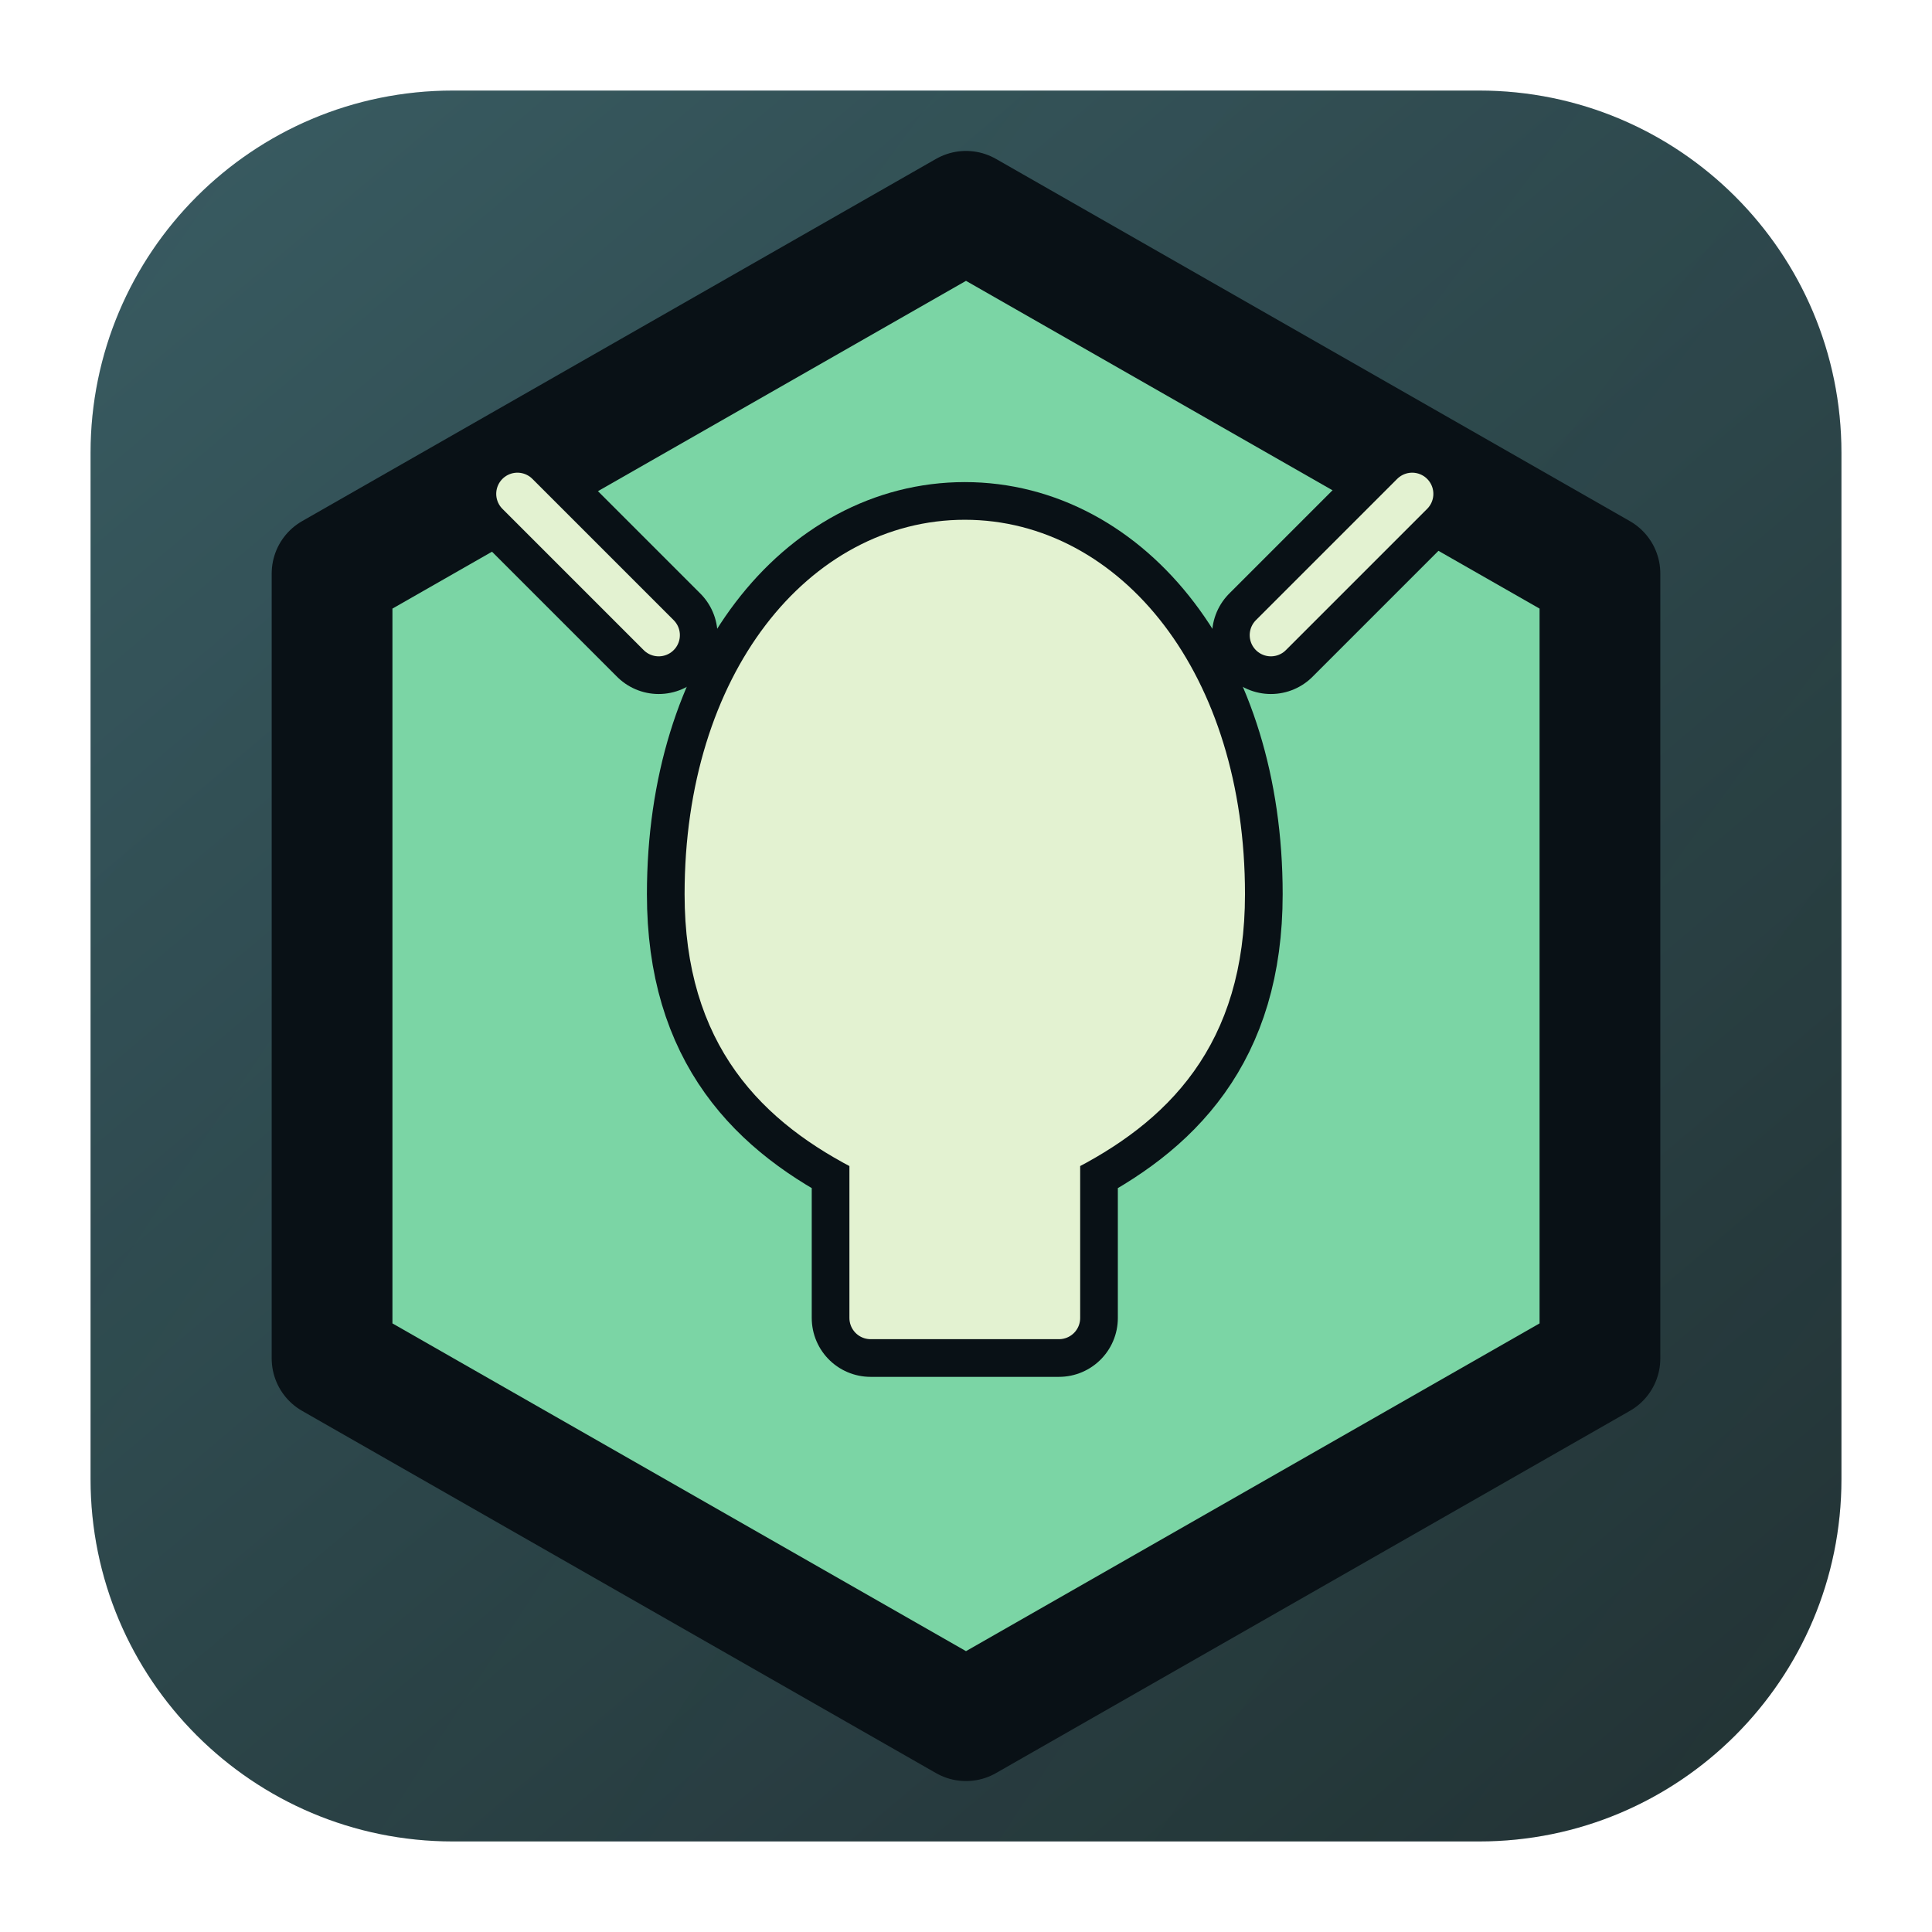
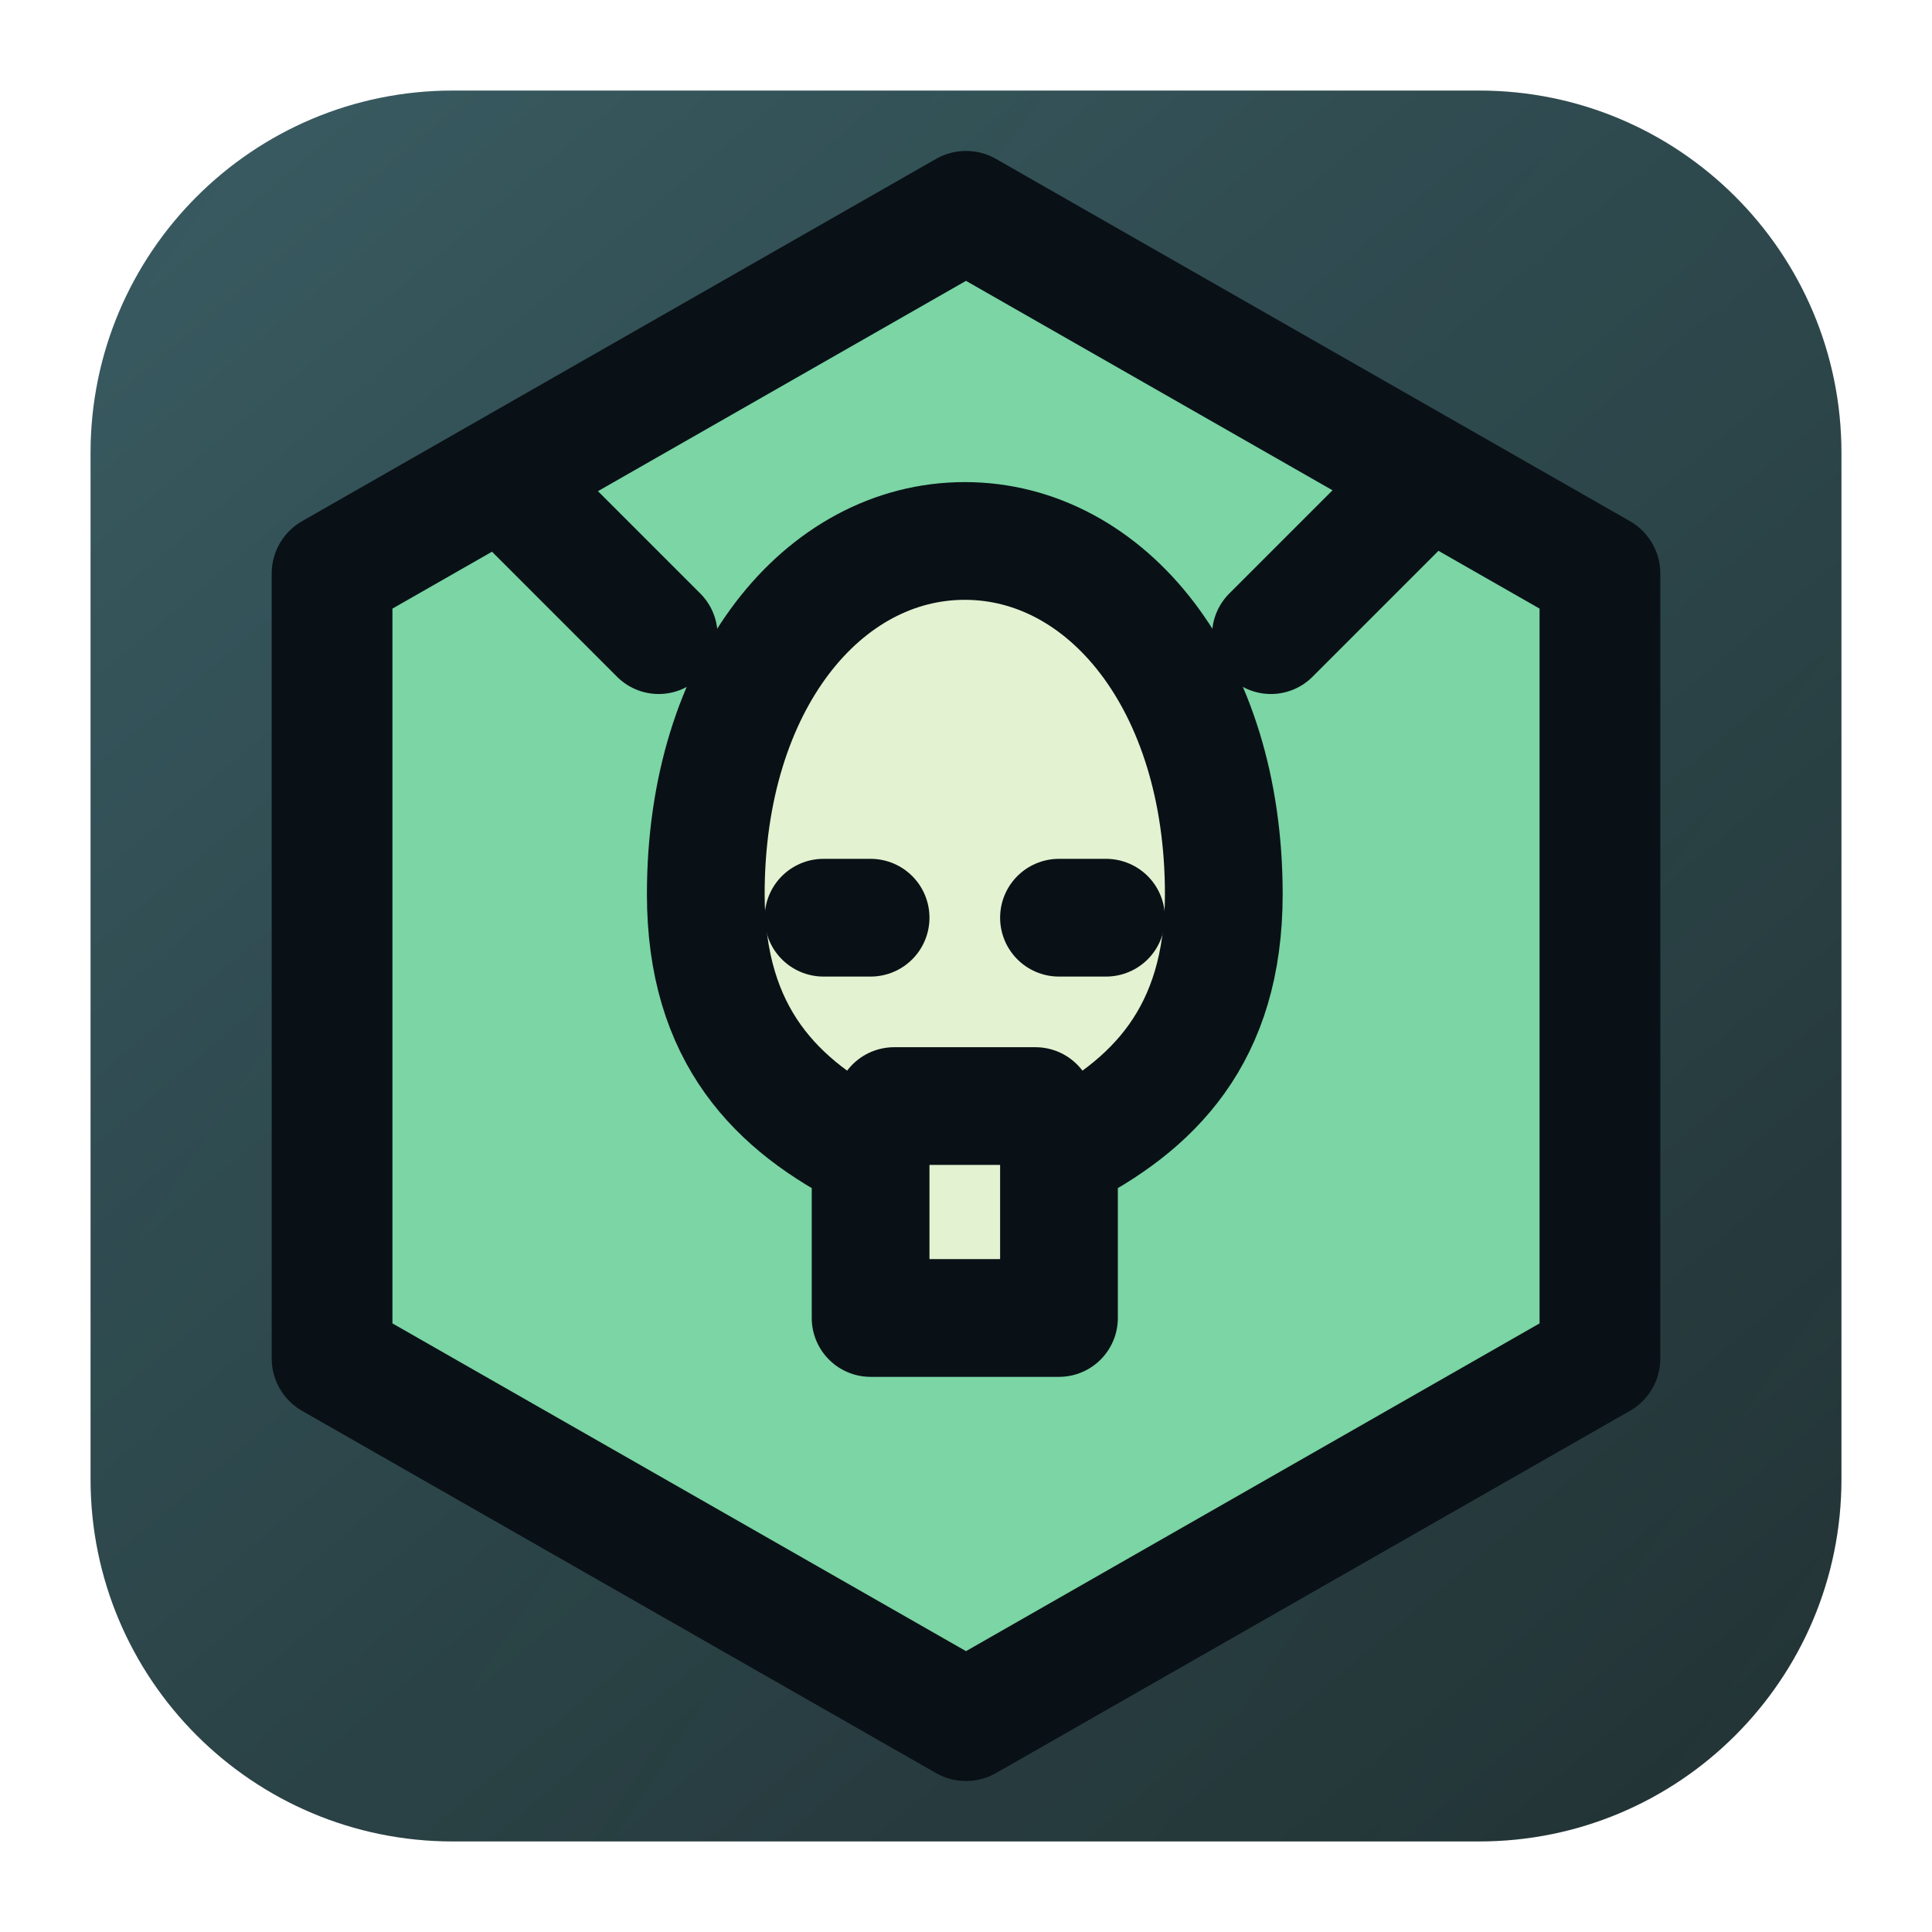
<svg xmlns="http://www.w3.org/2000/svg" viewBox="0 0 64 64" data-icon-canvas="full" data-icon-style="warrior-block" data-icon-kind="skill" data-icon-key="bear-skill-skull-bash">
  <defs>
    <linearGradient id="bg" x1="8" y1="4" x2="57" y2="62" gradientUnits="userSpaceOnUse">
      <stop stop-color="#31505a" />
      <stop offset="1" stop-color="#172329" />
    </linearGradient>
    <radialGradient id="glow" cx="0" cy="0" r="1" gradientTransform="translate(23 18) rotate(48) scale(38)">
      <stop stop-color="#e3f2d1" stop-opacity=".3" />
      <stop offset="1" stop-color="#7bd5a5" stop-opacity="0" />
    </radialGradient>
  </defs>
  <rect x="3" y="3" width="58" height="58" rx="12" fill="url(#bg)" />
  <rect x="3" y="3" width="58" height="58" rx="12" fill="url(#glow)" />
-   <g data-icon-layer="core" fill="#7bd5a5" stroke="#091116" stroke-width="4" stroke-linejoin="round">
+   <g data-icon-layer="core" fill="#7bd5a5" fill-opacity="1" stroke="#091116" stroke-width="4" stroke-linejoin="round">
    <path d="m32 7 21 12v26L32 57 11 45V19Z" />
  </g>
  <g data-icon-layer="symbol-outline" transform="translate(7 7) scale(.78)" fill="#e3f2d1" stroke="#091116" stroke-width="5" stroke-linecap="round" stroke-linejoin="round">
    <path d="M21 29c0-9 5-15 11-15s11 6 11 15c0 6-3 9-7 11v7h-8v-7c-4-2-7-5-7-11Z" />
    <path d="M26 30h2m8 0h2m-9 8h6M19 18l-6-6m32 6 6-6" />
  </g>
-   <g data-icon-layer="highlight" transform="translate(7 7) scale(.78)" fill="#e3f2d1" stroke="#e3f2d1" stroke-width="1.8" stroke-linecap="round" stroke-linejoin="round">
-     <path d="M21 29c0-9 5-15 11-15s11 6 11 15c0 6-3 9-7 11v7h-8v-7c-4-2-7-5-7-11Z" />
-     <path d="M26 30h2m8 0h2m-9 8h6M19 18l-6-6m32 6 6-6" />
-   </g>
</svg>
